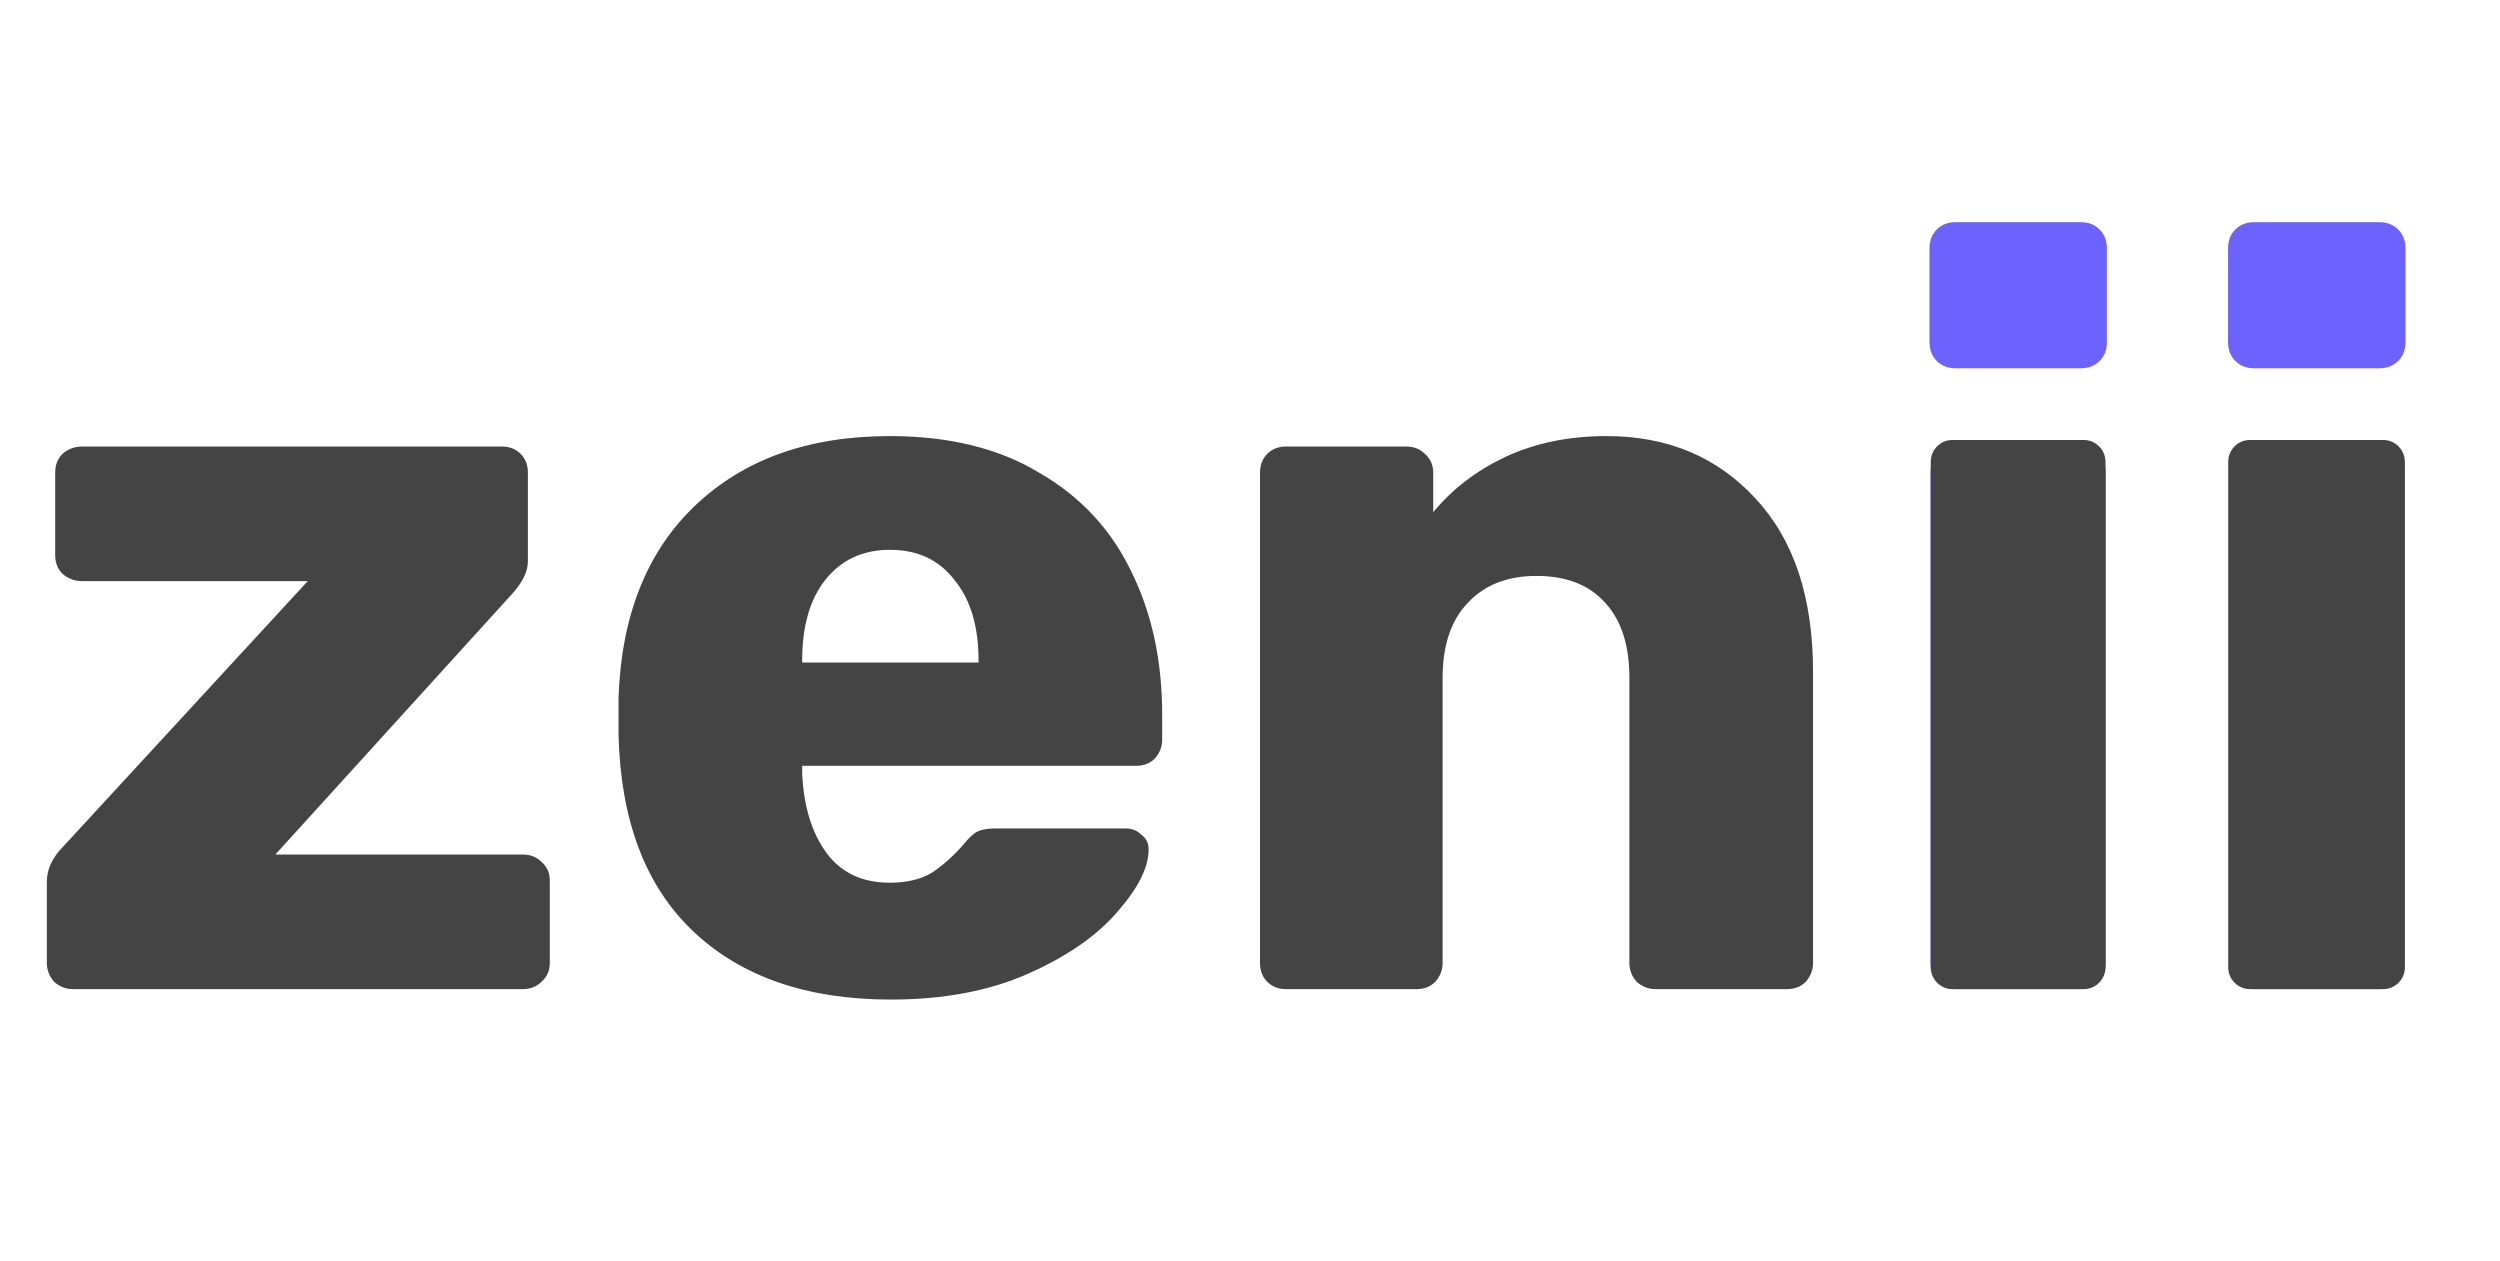
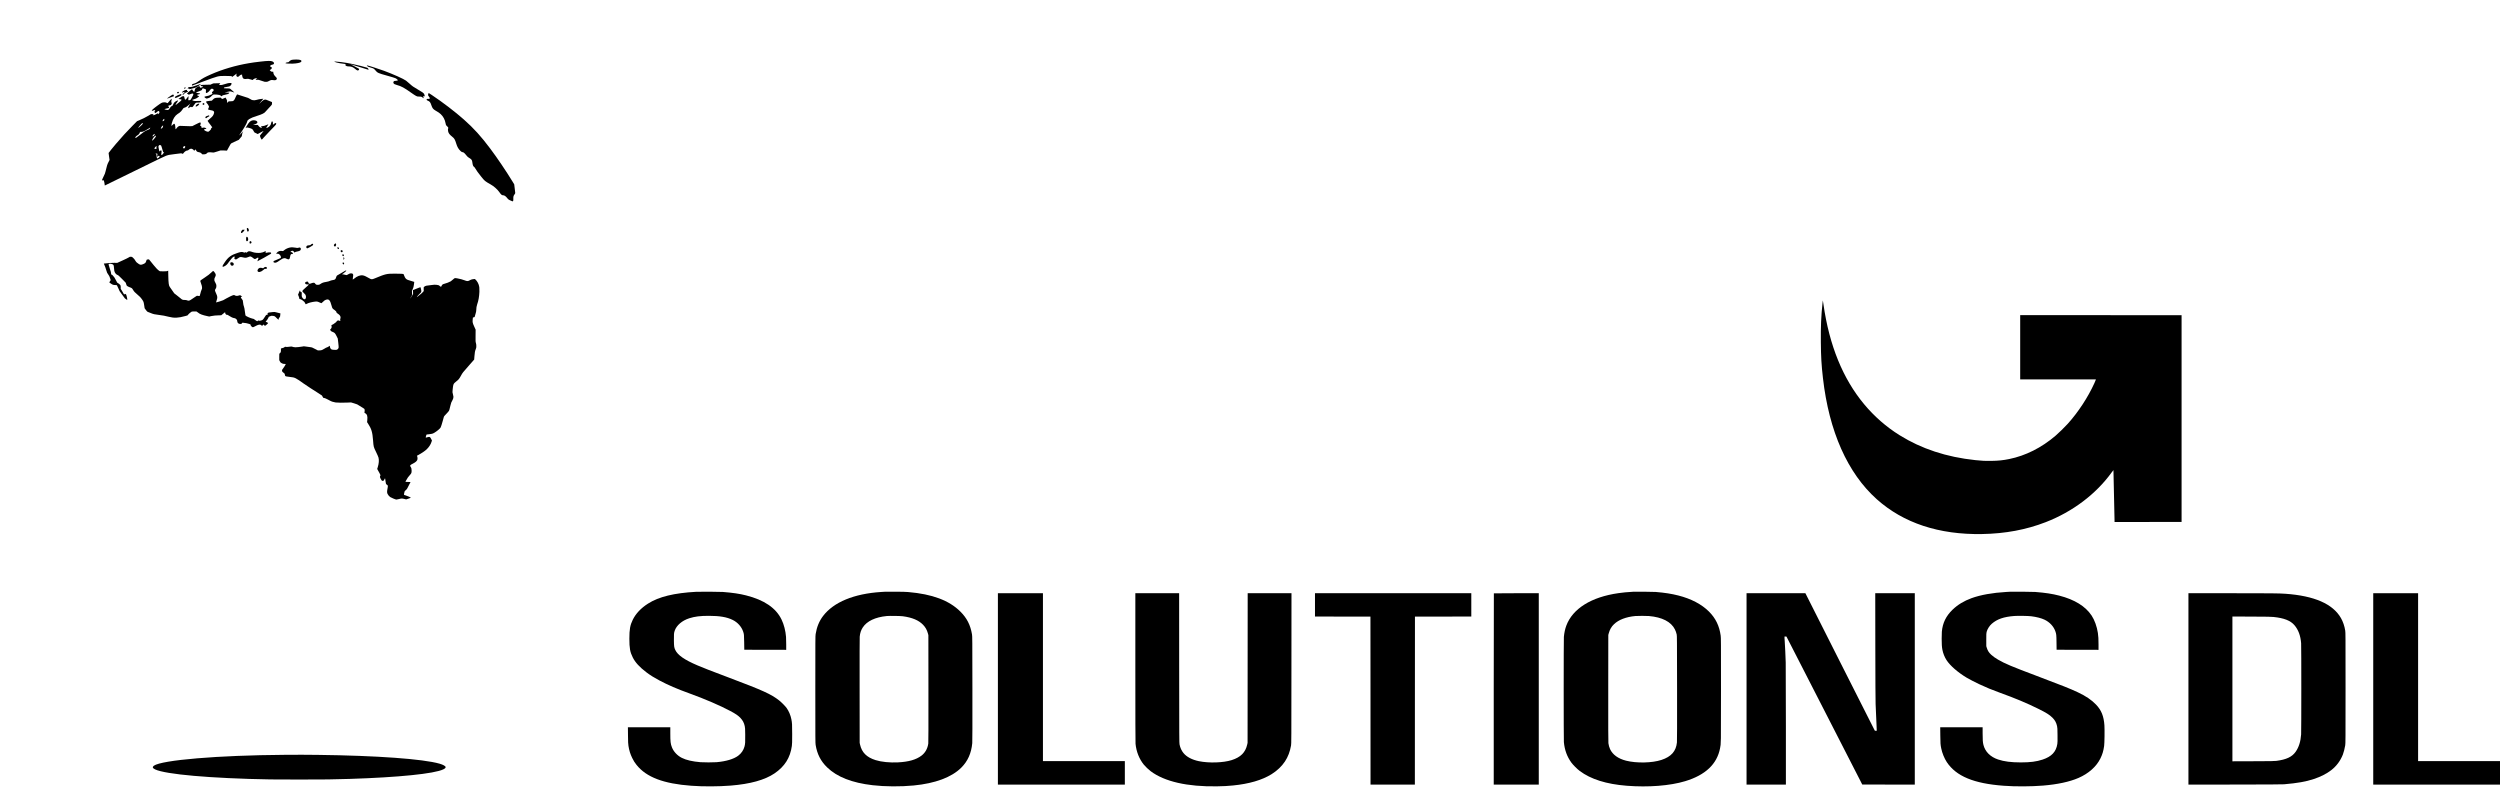
- <svg xmlns="http://www.w3.org/2000/svg" width="115" height="58" viewBox="0 0 115 58" fill="none">
-   <path d="M3.355 45.5C3.035 45.5 2.747 45.388 2.491 45.164C2.267 44.908 2.155 44.62 2.155 44.3V40.556C2.155 39.98 2.411 39.436 2.923 38.924L14.155 26.732H3.787C3.435 26.732 3.131 26.62 2.875 26.396C2.651 26.172 2.539 25.884 2.539 25.532V21.74C2.539 21.388 2.651 21.1 2.875 20.876C3.131 20.652 3.435 20.54 3.787 20.54H23.083C23.435 20.54 23.723 20.652 23.947 20.876C24.171 21.1 24.283 21.388 24.283 21.74V25.82C24.283 26.268 24.059 26.748 23.611 27.26L12.667 39.308H24.043C24.395 39.308 24.683 39.42 24.907 39.644C25.163 39.868 25.291 40.156 25.291 40.508V44.3C25.291 44.652 25.163 44.94 24.907 45.164C24.683 45.388 24.395 45.5 24.043 45.5H3.355ZM40.98 45.98C37.14 45.98 34.116 44.94 31.908 42.86C29.7 40.78 28.548 37.756 28.452 33.788V32.108C28.58 28.332 29.748 25.388 31.956 23.276C34.196 21.132 37.188 20.06 40.932 20.06C43.652 20.06 45.94 20.62 47.796 21.74C49.684 22.828 51.092 24.332 52.02 26.252C52.98 28.172 53.46 30.38 53.46 32.876V34.028C53.46 34.348 53.348 34.636 53.124 34.892C52.9 35.116 52.612 35.228 52.26 35.228H36.9V35.564C36.964 37.068 37.332 38.284 38.004 39.212C38.676 40.14 39.652 40.604 40.932 40.604C41.732 40.604 42.388 40.444 42.9 40.124C43.412 39.772 43.876 39.356 44.292 38.876C44.58 38.524 44.804 38.316 44.964 38.252C45.156 38.156 45.444 38.108 45.828 38.108H51.78C52.068 38.108 52.308 38.204 52.5 38.396C52.724 38.556 52.836 38.78 52.836 39.068C52.836 39.9 52.356 40.86 51.396 41.948C50.468 43.036 49.108 43.98 47.316 44.78C45.524 45.58 43.412 45.98 40.98 45.98ZM45.012 30.476V30.38C45.012 28.812 44.644 27.58 43.908 26.684C43.204 25.756 42.212 25.292 40.932 25.292C39.684 25.292 38.692 25.756 37.956 26.684C37.252 27.58 36.9 28.812 36.9 30.38V30.476H45.012ZM59.16 45.5C58.808 45.5 58.52 45.388 58.296 45.164C58.072 44.94 57.96 44.652 57.96 44.3V21.74C57.96 21.388 58.072 21.1 58.296 20.876C58.52 20.652 58.808 20.54 59.16 20.54H64.68C65.032 20.54 65.32 20.652 65.544 20.876C65.8 21.1 65.928 21.388 65.928 21.74V23.564C66.792 22.508 67.896 21.66 69.24 21.02C70.616 20.38 72.168 20.06 73.896 20.06C76.712 20.06 79 21.02 80.76 22.94C82.52 24.828 83.4 27.484 83.4 30.908V44.3C83.4 44.62 83.288 44.908 83.064 45.164C82.84 45.388 82.552 45.5 82.2 45.5H76.152C75.832 45.5 75.544 45.388 75.288 45.164C75.064 44.908 74.952 44.62 74.952 44.3V31.196C74.952 29.692 74.584 28.54 73.848 27.74C73.112 26.908 72.056 26.492 70.68 26.492C69.336 26.492 68.28 26.908 67.512 27.74C66.744 28.54 66.36 29.692 66.36 31.196V44.3C66.36 44.62 66.248 44.908 66.024 45.164C65.8 45.388 65.512 45.5 65.16 45.5H59.16Z" fill="#444444" />
-   <path d="M89.956 16.94C89.604 16.94 89.316 16.828 89.092 16.604C88.868 16.38 88.756 16.092 88.756 15.74V11.42C88.756 11.068 88.868 10.78 89.092 10.556C89.316 10.332 89.604 10.22 89.956 10.22H95.716C96.068 10.22 96.356 10.332 96.58 10.556C96.804 10.78 96.916 11.068 96.916 11.42V15.74C96.916 16.092 96.804 16.38 96.58 16.604C96.356 16.828 96.068 16.94 95.716 16.94H89.956ZM90.004 45.5C89.652 45.5 89.364 45.388 89.14 45.164C88.916 44.94 88.804 44.652 88.804 44.3V21.74C88.804 21.388 88.916 21.1 89.14 20.876C89.364 20.652 89.652 20.54 90.004 20.54H95.668C96.02 20.54 96.308 20.652 96.532 20.876C96.756 21.1 96.868 21.388 96.868 21.74V44.3C96.868 44.62 96.756 44.908 96.532 45.164C96.308 45.388 96.02 45.5 95.668 45.5H90.004ZM103.69 16.94C103.338 16.94 103.05 16.828 102.826 16.604C102.602 16.38 102.49 16.092 102.49 15.74V11.42C102.49 11.068 102.602 10.78 102.826 10.556C103.05 10.332 103.338 10.22 103.69 10.22H109.45C109.802 10.22 110.09 10.332 110.314 10.556C110.538 10.78 110.65 11.068 110.65 11.42V15.74C110.65 16.092 110.538 16.38 110.314 16.604C110.09 16.828 109.802 16.94 109.45 16.94H103.69ZM103.738 45.5C103.386 45.5 103.098 45.388 102.874 45.164C102.65 44.94 102.538 44.652 102.538 44.3V21.74C102.538 21.388 102.65 21.1 102.874 20.876C103.098 20.652 103.386 20.54 103.738 20.54H109.402C109.754 20.54 110.042 20.652 110.266 20.876C110.49 21.1 110.602 21.388 110.602 21.74V44.3C110.602 44.62 110.49 44.908 110.266 45.164C110.042 45.388 109.754 45.5 109.402 45.5H103.738Z" fill="#6C63FF" />
-   <rect x="88.815" y="20.239" width="8.037" height="25.261" rx="1" fill="#444444" />
-   <rect x="102.498" y="20.239" width="8.127" height="25.261" rx="1" fill="#444444" />
+ <svg xmlns="http://www.w3.org/2000/svg" version="1.0" width="14042pt" height="4417pt" viewBox="0 0 14042 4417" preserveAspectRatio="xMidYMid meet">
+   <g transform="translate(0,4417) scale(0.1,-0.1)" fill="#000000" stroke="none">
+     <path d="M16500 40821 c-101 -7 -123 -11 -170 -37 -29 -16 -69 -48 -89 -71 -33 -40 -39 -43 -84 -43 -53 0 -136 -35 -120 -51 18 -18 244 -31 403 -24 234 10 417 47 468 96 30 27 29 72 -2 93 -55 36 -207 50 -406 37z" />
+     <path d="M14640 40711 c-359 -42 -405 -49 -661 -91 -735 -123 -1493 -346 -2133 -629 -359 -160 -467 -219 -681 -375 -119 -87 -188 -122 -282 -146 -43 -11 -84 -28 -90 -37 -12 -16 -18 -73 -8 -73 2 0 276 101 607 224 883 328 855 321 1253 321 149 0 296 -4 328 -8 50 -7 57 -11 52 -27 -14 -44 24 -25 140 69 69 56 126 101 129 101 2 0 -3 -19 -11 -42 -40 -117 62 -192 143 -106 69 73 134 103 172 80 9 -6 10 -16 3 -34 -7 -19 -6 -31 4 -44 8 -11 15 -30 15 -44 0 -38 33 -85 73 -103 40 -19 133 -22 191 -6 34 9 55 6 172 -27 l134 -38 28 26 c46 44 111 70 182 74 64 4 64 4 34 -11 -30 -13 -74 -59 -74 -75 0 -4 33 -5 73 -2 82 5 117 -3 312 -73 120 -43 136 -46 206 -42 66 3 86 9 150 44 116 63 138 68 245 53 72 -10 100 -10 128 0 50 16 76 46 76 88 0 29 -11 44 -69 102 -80 79 -118 145 -127 224 l-7 56 -44 0 c-24 0 -54 5 -66 11 -27 14 -87 70 -87 81 0 4 15 14 33 22 44 18 87 71 87 105 0 24 -7 31 -45 45 -41 16 -45 21 -45 50 0 44 23 62 98 80 88 20 112 38 112 82 0 43 -31 76 -98 107 -80 37 -261 33 -652 -12z" />
+     <path d="M18783 40706 c37 -28 206 -75 322 -91 66 -8 172 -23 235 -32 l115 -16 -40 -17 -40 -17 35 -35 c43 -43 91 -58 185 -58 139 0 240 -41 365 -150 90 -77 133 -93 175 -66 34 22 42 61 19 88 -11 11 -117 69 -236 129 -120 60 -218 112 -218 115 0 3 3 3 8 1 5 -4 864 -270 975 -303 11 -4 17 0 17 12 0 32 -41 83 -83 103 -23 11 -179 54 -347 96 -615 152 -984 216 -1435 249 -60 4 -67 3 -52 -8z" />
+     <path d="M20616 40475 c26 -40 90 -71 203 -100 148 -37 187 -60 264 -154 121 -146 147 -158 664 -302 219 -61 425 -123 458 -139 34 -15 81 -46 105 -69 41 -39 43 -43 27 -58 -11 -12 -43 -18 -108 -23 -84 -6 -94 -9 -116 -34 -27 -32 -29 -56 -8 -100 21 -43 70 -69 189 -101 248 -66 409 -154 816 -444 102 -73 218 -149 259 -169 70 -35 79 -36 180 -37 114 -2 130 -6 199 -62 l42 -34 0 38 c0 21 -7 49 -17 62 l-16 24 39 -7 c21 -4 44 -8 49 -9 19 -3 4 87 -20 130 -38 64 -84 97 -350 253 -272 158 -305 181 -479 338 -65 59 -150 131 -189 161 -135 101 -726 366 -1242 556 -288 106 -911 305 -954 305 -7 0 -5 -10 5 -25z" />
+     <path d="M12635 39448 c-175 -54 -195 -59 -259 -54 -37 3 -71 8 -75 11 -3 4 13 24 36 46 41 38 42 39 18 45 -13 3 -50 3 -82 -1 -32 -4 -110 -6 -175 -5 -115 2 -116 1 -195 -36 l-78 -38 -257 -6 c-254 -5 -257 -5 -282 -29 -14 -14 -26 -28 -26 -32 0 -4 30 -12 68 -19 104 -19 107 -24 30 -59 -37 -17 -76 -31 -87 -31 -21 0 -53 39 -65 78 -10 29 -25 25 -136 -42 -95 -57 -109 -76 -137 -192 -9 -38 -17 -70 -18 -72 -9 -12 -57 29 -83 71 -17 29 -36 58 -41 66 -7 11 -21 3 -67 -37 -33 -28 -95 -79 -138 -114 -44 -35 -81 -68 -83 -75 -3 -7 11 -18 29 -26 18 -8 39 -21 47 -30 18 -22 18 -22 122 19 54 21 104 34 123 32 47 -5 48 -53 1 -138 -19 -36 -53 -99 -75 -141 -43 -84 -65 -99 -143 -99 -38 0 -39 1 -32 28 13 45 18 202 6 202 -5 0 -31 -34 -56 -75 -44 -70 -95 -125 -116 -125 -19 0 -42 53 -52 120 -13 80 -20 85 -93 74 -30 -4 -60 -18 -87 -40 -23 -18 -68 -51 -99 -73 l-58 -39 73 -12 c39 -6 79 -12 87 -13 45 -7 4 -71 -89 -140 -31 -22 -86 -67 -123 -98 -62 -54 -108 -85 -108 -76 0 18 38 89 65 122 41 50 75 106 75 123 0 20 -29 14 -92 -20 -94 -50 -142 -98 -167 -167 -24 -65 -64 -121 -87 -121 -30 0 -65 -34 -110 -106 -58 -93 -84 -114 -139 -114 -39 0 -175 35 -175 45 0 8 156 53 208 60 32 4 56 13 59 21 3 8 -6 32 -21 54 -14 22 -26 44 -26 50 0 14 33 27 102 40 53 10 58 14 77 54 25 50 26 66 6 92 -19 25 -19 88 1 153 8 29 14 55 11 57 -12 12 -92 -65 -146 -140 -34 -47 -70 -90 -79 -95 -11 -7 -31 -2 -67 17 -44 23 -61 26 -135 24 -74 -2 -94 -6 -155 -36 -75 -37 -422 -293 -492 -363 -24 -23 -43 -52 -43 -63 0 -25 -2 -25 82 5 74 27 108 31 108 14 0 -6 -11 -29 -25 -52 l-24 -42 20 -33 c12 -17 27 -32 34 -32 13 0 46 23 114 82 24 21 52 38 62 38 22 0 59 -46 59 -73 0 -25 -33 -75 -66 -100 l-24 -18 0 31 c0 16 -2 30 -3 30 -2 0 -48 -25 -103 -55 -78 -43 -108 -55 -143 -55 l-45 0 29 30 29 30 -77 0 -77 0 -142 -87 c-150 -91 -349 -190 -531 -264 l-108 -44 -257 -260 c-319 -322 -603 -633 -933 -1020 -166 -195 -409 -496 -409 -508 0 -7 12 -98 26 -203 l27 -190 -61 -120 c-64 -122 -85 -190 -162 -514 -27 -115 -42 -156 -104 -275 -67 -131 -105 -229 -94 -241 3 -2 17 0 32 6 42 16 54 12 70 -18 17 -34 46 -179 46 -233 0 -21 4 -39 8 -39 5 0 769 374 1698 831 1244 613 1701 833 1734 837 25 3 57 14 72 25 21 16 95 29 390 68 200 27 375 49 390 49 15 0 44 -8 64 -17 l37 -18 25 35 c73 98 167 160 241 160 14 0 42 16 66 39 48 44 110 66 158 56 46 -10 104 -50 123 -86 l16 -31 42 41 41 41 23 -43 c43 -80 64 -96 147 -112 91 -17 149 -47 176 -92 20 -32 22 -33 93 -33 97 0 166 21 194 60 46 61 105 69 328 45 56 -7 74 -3 251 54 l190 61 156 0 c86 0 167 -4 181 -10 25 -9 27 -6 97 133 39 78 91 172 116 210 50 75 46 72 342 203 l134 59 84 102 85 103 14 92 c11 64 25 110 45 148 l31 55 -48 -55 c-66 -75 -210 -220 -193 -194 8 12 57 87 111 165 192 286 328 529 343 614 11 58 37 88 119 140 95 59 230 114 436 177 278 86 420 157 473 237 14 21 97 112 186 203 88 91 165 177 171 192 13 34 13 146 0 146 -5 0 -84 32 -176 71 -138 59 -174 70 -205 66 -73 -10 -131 -47 -239 -156 -114 -114 -110 -97 9 43 42 49 89 105 105 124 l30 35 -85 -7 c-106 -9 -221 -31 -307 -58 -130 -40 -256 -22 -350 50 -26 20 -78 48 -117 63 -67 25 -606 199 -619 199 -7 0 -97 -179 -121 -242 -24 -65 -78 -125 -123 -138 -20 -5 -79 -10 -130 -10 l-93 0 -48 -45 c-26 -25 -50 -45 -53 -45 -2 0 0 27 5 60 9 58 9 61 -33 150 -24 49 -47 90 -52 90 -5 0 -44 -18 -88 -40 -44 -22 -88 -40 -97 -40 -10 0 -32 17 -50 37 l-31 38 -143 -3 c-173 -3 -219 -19 -304 -108 l-54 -57 -141 -13 c-77 -8 -149 -18 -160 -24 -40 -21 -24 -61 60 -155 20 -22 46 -66 59 -99 l24 -58 -26 -54 c-30 -60 -33 -86 -14 -102 7 -6 66 -20 132 -31 127 -22 160 -37 184 -87 13 -25 12 -37 -3 -94 -28 -110 -75 -172 -225 -296 -73 -62 -133 -116 -132 -120 1 -15 119 -178 192 -266 38 -46 69 -90 69 -98 0 -9 -13 -21 -30 -27 -26 -10 -30 -16 -30 -47 0 -31 -9 -45 -71 -106 -53 -52 -79 -70 -99 -70 -72 0 -205 64 -230 110 -9 17 -5 20 32 30 116 30 123 37 68 65 -58 30 -119 37 -171 20 -55 -19 -69 -14 -69 20 0 45 -17 73 -49 80 -35 8 -38 18 -14 66 9 19 17 54 18 79 0 44 -1 45 -34 48 -28 3 -76 -17 -238 -100 l-204 -103 -152 -3 c-84 -2 -231 3 -328 11 -97 8 -193 12 -215 8 -76 -14 -133 -58 -195 -147 -16 -24 -34 -44 -38 -44 -13 0 -21 39 -21 105 0 73 -22 172 -43 192 -25 25 -60 8 -111 -52 -26 -30 -52 -55 -57 -55 -15 0 -10 62 11 146 62 241 175 423 322 519 40 26 89 58 108 71 57 38 131 119 175 191 41 69 60 84 131 102 54 14 140 73 239 163 l79 73 -43 -63 c-51 -75 -91 -158 -91 -189 0 -13 3 -23 6 -23 3 0 31 18 61 40 55 39 95 50 108 30 3 -5 19 -10 34 -10 34 0 60 27 140 147 70 106 81 111 216 111 128 1 204 38 162 79 -15 15 -31 17 -105 14 -215 -11 -284 -7 -347 19 -33 14 -60 29 -60 35 0 5 39 19 87 32 47 12 109 33 138 48 52 26 173 111 178 124 1 4 -16 13 -38 20 -22 6 -52 22 -67 35 -26 22 -26 24 -7 33 10 6 35 14 54 18 75 15 110 26 110 36 0 18 -68 39 -145 46 -42 3 -78 10 -81 14 -9 16 59 49 176 86 115 37 160 65 160 100 0 29 29 63 53 63 13 0 55 -16 96 -35 l73 -35 -7 -88 c-6 -72 -5 -90 8 -100 34 -28 156 56 222 154 48 69 79 88 131 78 49 -9 74 -36 74 -78 0 -37 -13 -55 -60 -83 -40 -23 -43 -37 -21 -82 11 -20 16 -43 12 -49 -4 -6 -32 -20 -64 -31 -31 -11 -75 -31 -99 -45 -28 -16 -77 -30 -143 -41 -94 -15 -145 -34 -145 -54 0 -13 58 -61 95 -78 29 -14 38 -13 121 13 82 25 95 33 164 99 41 39 83 77 92 84 34 26 91 31 223 19 135 -11 174 -24 243 -75 l34 -25 26 31 c24 27 39 33 155 56 141 28 190 45 224 77 46 43 33 48 -114 49 -114 1 -130 3 -93 11 25 5 91 20 147 34 56 13 116 24 133 24 24 0 170 -43 227 -66 31 -13 -200 198 -234 214 -31 14 -67 17 -192 17 -163 0 -176 4 -144 44 15 17 35 23 108 31 50 6 122 20 161 31 67 20 75 25 113 77 43 60 47 72 31 103 -9 17 -21 19 -93 18 -71 -1 -108 -9 -272 -61z m-3421 -1963 c-19 -14 -18 -14 4 -15 28 0 29 -28 2 -62 -20 -26 -76 -55 -86 -45 -20 19 57 137 89 137 6 0 2 -7 -9 -15z m-1194 -253 c0 -21 -19 -45 -84 -107 -83 -80 -176 -153 -176 -139 0 15 117 162 177 222 64 65 83 71 83 24z m1140 -117 c-13 -14 -18 -25 -12 -25 19 0 14 -39 -8 -75 -22 -35 -50 -57 -88 -69 -21 -7 -22 -5 -16 21 11 49 54 113 96 143 50 37 59 38 28 5z m-720 -120 c0 -18 -34 -66 -58 -84 -16 -11 -68 -34 -115 -51 -105 -38 -217 -112 -402 -264 -77 -63 -167 -131 -200 -151 -57 -33 -60 -34 -63 -15 -6 37 37 88 114 136 86 54 107 77 129 145 9 27 22 50 28 51 7 0 42 2 79 2 60 1 77 6 180 58 62 32 154 84 203 117 87 58 105 67 105 56z m245 -383 c-8 -37 -57 -88 -92 -97 -14 -3 -27 -4 -30 -1 -9 9 26 62 68 104 47 46 65 43 54 -6z m75 -80 c0 -34 -75 -145 -138 -203 -94 -88 -105 -78 -45 42 58 116 183 226 183 161z m255 -516 c40 -17 46 -28 74 -131 12 -44 35 -124 52 -178 29 -95 30 -97 56 -91 l26 7 -34 -48 c-19 -26 -48 -64 -66 -84 -26 -30 -34 -34 -50 -25 -21 13 -22 50 -3 129 10 38 10 60 1 93 -15 52 -31 54 -78 7 -40 -40 -43 -41 -43 -17 0 9 -12 55 -25 101 -14 47 -25 109 -25 139 0 46 4 58 29 83 34 33 39 34 86 15z m-222 -78 c-4 -18 -8 -57 -8 -86 l0 -53 -50 7 c-77 10 -80 14 -44 65 31 44 87 98 102 99 5 0 5 -15 0 -32z m1609 10 c17 -27 -27 -111 -61 -116 -28 -4 -61 24 -61 52 1 57 95 106 122 64z m-1595 -408 c18 0 36 -6 39 -13 2 -7 -2 -42 -11 -78 -23 -101 -21 -109 19 -66 42 46 90 52 108 12 11 -24 8 -29 -43 -75 -30 -27 -62 -49 -71 -50 -26 0 -48 40 -48 89 0 79 -20 171 -41 181 -12 7 -16 16 -12 27 6 14 8 14 16 -5 8 -16 19 -22 44 -22z" />
+     <path d="M11080 39388 c-239 -85 -324 -108 -407 -108 -77 0 -100 -11 -119 -55 -18 -45 -18 -48 6 -35 34 18 74 9 78 -17 3 -22 5 -22 31 -8 16 8 77 24 137 36 143 28 218 57 317 123 83 55 180 136 162 135 -5 -1 -98 -32 -205 -71z" />
+     <path d="M10357 39242 c-22 -24 -21 -39 3 -52 17 -9 25 -6 45 14 14 14 25 32 25 41 0 22 -53 20 -73 -3z" />
+     <path d="M10386 39104 c-22 -8 -47 -20 -55 -28 -9 -7 -26 -17 -37 -20 -27 -8 -74 -54 -74 -72 0 -20 23 -17 70 7 47 25 70 20 70 -16 0 -20 -10 -30 -50 -50 -43 -22 -50 -29 -50 -55 0 -48 26 -40 72 22 33 44 80 74 147 94 56 16 81 36 81 64 0 17 -4 18 -26 10 -36 -14 -37 -14 -30 25 l7 35 -43 -1 c-24 0 -61 -7 -82 -15z" />
+     <path d="M9956 38988 c-21 -30 -20 -35 8 -53 19 -13 28 -13 50 -4 26 12 42 41 32 58 -4 5 0 12 6 14 7 3 -8 6 -34 6 -38 1 -50 -3 -62 -21z" />
+     <path d="M24066 38927 c-21 -33 -29 -88 -16 -121 6 -17 29 -49 50 -73 72 -78 48 -130 -53 -118 -68 8 -96 -9 -82 -51 8 -22 24 -33 69 -51 100 -38 143 -93 191 -243 56 -173 101 -232 236 -310 171 -99 226 -137 292 -199 145 -137 234 -304 273 -510 20 -107 23 -113 95 -181 48 -45 59 -61 59 -87 0 -18 -4 -35 -10 -38 -13 -8 -12 -97 1 -155 25 -108 79 -180 226 -297 125 -99 157 -154 230 -392 56 -184 125 -303 239 -412 47 -44 68 -57 103 -63 24 -3 55 -13 70 -20 31 -17 107 -97 174 -184 31 -41 69 -76 108 -100 181 -112 191 -126 214 -300 17 -131 44 -196 91 -224 21 -12 48 -47 78 -101 61 -107 144 -222 317 -440 200 -251 216 -265 529 -441 195 -111 377 -270 495 -436 111 -155 142 -180 230 -180 49 0 129 -54 185 -122 90 -112 102 -122 219 -172 l113 -49 21 22 c20 19 22 31 19 113 -4 130 10 185 64 254 27 35 44 68 44 83 -1 14 -13 130 -29 256 l-28 230 -94 155 c-360 590 -863 1334 -1257 1859 -512 683 -924 1137 -1477 1627 -486 432 -1187 968 -1807 1382 -167 112 -168 112 -182 89z" />
+     <path d="M9995 38823 c-112 -51 -153 -75 -164 -95 -13 -22 -13 -29 -2 -42 7 -9 25 -16 39 -16 39 0 291 119 309 146 20 31 13 68 -12 72 -11 1 -87 -28 -170 -65z" />
+     <path d="M9574 38781 c-66 -44 -135 -93 -154 -111 l-35 -31 43 4 c23 3 81 24 127 47 47 22 112 46 145 52 69 12 79 27 56 82 -11 27 -21 36 -39 36 -14 0 -77 -35 -143 -79z" />
+     <path d="M11398 38369 c-21 -12 -24 -59 -6 -77 7 -7 24 -12 38 -12 34 0 50 17 50 52 0 40 -43 60 -82 37z" />
+     <path d="M11095 38331 c-74 -33 -134 -128 -92 -144 21 -8 98 30 135 66 37 35 65 81 55 91 -12 11 -58 6 -98 -13z" />
+     <path d="M11680 37676 c-7 -9 -21 -16 -32 -16 -33 0 -86 -27 -102 -53 -13 -19 -14 -30 -7 -51 15 -39 49 -34 96 14 22 23 49 40 61 40 12 0 32 9 45 19 20 16 22 23 13 38 -14 23 -57 28 -74 9z" />
+     <path d="M14189 37410 c-125 -21 -204 -100 -346 -341 l-51 -86 44 16 c40 15 49 14 111 -2 222 -58 234 -66 301 -194 39 -75 43 -79 94 -96 29 -10 70 -30 90 -43 21 -13 40 -24 42 -24 2 0 39 20 81 45 110 66 258 138 249 123 -11 -19 -79 -103 -146 -179 -43 -48 -58 -74 -58 -95 0 -30 70 -186 88 -198 20 -12 44 8 129 113 48 58 217 238 376 400 332 338 348 358 311 395 -26 27 -55 18 -116 -35 l-58 -50 0 74 c0 60 -4 79 -21 101 -11 14 -24 26 -29 26 -14 0 -60 -102 -60 -134 0 -48 -54 -131 -117 -180 -50 -40 -136 -76 -149 -64 -3 3 22 48 56 99 55 85 67 109 56 109 -2 0 -37 -16 -77 -35 -88 -42 -214 -75 -281 -75 l-50 0 31 -42 c18 -24 27 -44 21 -46 -6 -2 -33 2 -60 8 -43 10 -59 22 -110 78 -33 37 -60 70 -60 74 0 4 -38 4 -83 1 -46 -3 -106 -2 -133 2 l-49 7 74 19 c158 40 211 113 134 185 -41 38 -150 58 -234 44z" />
+     <path d="M13876 31355 c-18 -14 -19 -19 -8 -80 7 -36 17 -76 22 -90 18 -46 70 -23 85 38 9 35 -19 111 -48 132 -26 18 -27 18 -51 0z" />
+     <path d="M13633 31270 c-65 -39 -120 -143 -93 -175 20 -24 45 -17 95 27 44 39 105 120 105 140 0 11 -48 10 -71 -2 -21 -12 -26 -1 -7 18 17 17 8 15 -29 -8z" />
+     <path d="M13841 30861 c-19 -12 -26 -177 -9 -211 34 -65 108 -17 108 69 0 106 -48 174 -99 142z" />
+     <path d="M14021 30586 c-16 -55 -8 -84 25 -92 79 -20 116 84 44 121 -44 23 -55 19 -69 -29z" />
+     <path d="M18795 30467 c-45 -45 -53 -81 -28 -115 30 -41 73 -37 95 8 30 59 19 140 -18 140 -9 0 -31 -15 -49 -33z" />
+     <path d="M17475 30440 c-25 -22 -49 -40 -53 -40 -131 -6 -176 -19 -206 -62 -33 -47 -4 -118 48 -118 25 0 267 135 303 170 39 37 26 90 -23 90 -13 0 -44 -18 -69 -40z" />
+     <path d="M18950 30254 c0 -35 28 -74 53 -74 34 0 50 57 23 79 -8 7 -28 16 -45 21 -30 8 -31 8 -31 -26z" />
+     <path d="M16275 30265 c-125 -27 -235 -82 -333 -164 -44 -37 -52 -41 -76 -31 -40 15 -137 12 -185 -5 -56 -19 -111 -60 -144 -106 -15 -20 -27 -39 -27 -42 0 -2 22 -2 49 1 64 6 92 -2 132 -35 76 -65 113 -169 72 -206 -10 -8 -99 -48 -198 -87 -99 -40 -186 -76 -192 -82 -7 -6 -13 -24 -13 -40 0 -24 6 -32 37 -44 72 -31 149 -2 306 114 121 89 187 121 262 129 49 5 63 2 129 -31 82 -40 110 -44 144 -20 32 22 42 47 58 143 8 49 22 97 32 111 24 32 77 48 103 32 17 -11 19 -9 19 19 0 47 -47 89 -100 89 -42 0 -42 0 -28 23 8 12 30 30 49 40 59 31 117 7 146 -62 13 -31 15 -32 32 -17 23 21 82 41 166 55 128 22 185 65 185 141 0 33 -38 80 -65 80 -8 0 -42 -7 -75 -16 -56 -16 -63 -16 -164 5 -119 24 -231 26 -321 6z" />
+     <path d="M19146 30108 c-9 -12 -16 -31 -16 -41 0 -24 44 -67 68 -67 41 0 69 69 40 98 -7 7 -25 12 -41 12 -16 0 -26 4 -22 10 13 20 -14 9 -29 -12z" />
+     <path d="M14875 30046 c-58 -35 -154 -65 -246 -77 -120 -16 -324 1 -420 36 -193 71 -255 71 -322 4 l-39 -39 -20 25 c-19 24 -19 24 -38 5 -25 -25 -66 -25 -125 0 -71 30 -127 25 -292 -26 -379 -117 -552 -241 -749 -534 -50 -74 -99 -149 -108 -167 -19 -38 -21 -80 -3 -86 24 -8 98 22 159 66 72 51 113 98 218 247 80 114 179 224 222 246 57 30 95 7 64 -38 -41 -58 6 -116 90 -110 12 1 60 31 107 66 107 79 129 84 266 51 139 -34 184 -32 284 9 45 18 94 36 109 40 41 10 100 -16 165 -71 101 -88 121 -91 207 -33 60 41 72 45 100 34 23 -9 20 -22 -19 -115 -20 -45 -34 -84 -31 -86 7 -7 750 406 764 425 22 29 11 65 -23 74 -38 11 -160 2 -222 -17 -64 -20 -63 -20 -50 20 6 22 7 42 1 55 -9 19 -10 19 -49 -4z" />
+     <path d="M19236 29874 c-14 -37 -6 -74 19 -86 21 -9 28 -8 45 7 25 23 25 50 0 75 -24 24 -56 26 -64 4z" />
+     <path d="M7240 29715 c-25 -19 -182 -96 -350 -172 l-305 -138 -165 3 c-91 1 -194 -2 -230 -8 -36 -5 -130 -14 -209 -20 -79 -5 -146 -11 -148 -14 -2 -2 6 -24 18 -47 34 -68 94 -233 129 -359 29 -104 39 -124 97 -203 55 -74 71 -105 103 -204 l39 -118 -25 -32 c-14 -18 -31 -48 -39 -66 l-14 -34 81 -57 c96 -69 146 -86 249 -86 59 0 81 -4 97 -17 10 -10 48 -89 83 -175 58 -146 70 -166 152 -270 49 -62 116 -153 149 -203 50 -75 70 -97 126 -132 l67 -42 3 29 c5 42 -45 251 -66 280 -11 13 -33 28 -51 31 -30 6 -34 4 -43 -23 -11 -30 -11 -29 -62 69 -29 54 -73 129 -99 168 l-47 70 0 91 c0 84 -2 94 -29 131 -26 36 -114 103 -156 119 -9 4 -40 57 -69 119 -29 61 -73 141 -96 175 -60 88 -141 170 -168 170 -20 0 -22 5 -22 59 0 47 -15 103 -70 267 -38 114 -70 217 -70 229 0 58 88 72 195 31 90 -34 95 -46 110 -236 12 -147 16 -168 44 -225 37 -75 100 -135 163 -155 35 -12 79 -52 248 -223 l204 -209 21 -73 c12 -41 28 -81 35 -90 20 -24 89 -62 151 -84 131 -46 145 -56 195 -141 63 -105 117 -166 232 -257 132 -105 212 -190 293 -310 77 -115 78 -120 110 -328 l23 -150 69 -93 c75 -100 78 -103 176 -137 36 -13 102 -38 146 -57 92 -40 182 -59 420 -88 214 -27 339 -50 535 -101 315 -81 536 -72 932 38 l127 35 55 63 c30 34 85 83 123 109 l69 46 115 7 c64 3 127 3 141 0 13 -4 50 -29 82 -57 105 -92 251 -148 549 -210 l88 -19 107 24 c113 26 312 45 472 45 l95 1 110 89 110 88 3 -41 c2 -28 13 -52 34 -76 26 -30 37 -35 68 -32 30 2 47 -6 96 -43 71 -53 237 -136 272 -136 14 0 48 -7 76 -16 61 -20 126 -88 126 -133 0 -35 28 -131 38 -129 4 2 19 -10 34 -25 19 -18 38 -27 60 -27 18 0 49 -3 69 -6 33 -6 38 -3 58 30 26 41 58 53 92 35 13 -6 48 -11 79 -10 37 1 99 -11 190 -37 126 -35 135 -39 132 -61 -4 -27 36 -88 78 -119 40 -30 72 -28 138 11 102 59 215 106 275 112 55 6 59 5 108 -31 l50 -37 40 39 39 38 39 -38 39 -38 54 30 c43 25 128 114 128 134 0 3 -31 20 -70 37 l-70 33 56 66 c31 36 71 98 89 137 l32 71 74 31 c71 29 78 30 157 22 80 -8 86 -11 142 -56 32 -27 64 -58 71 -71 11 -20 98 -92 111 -92 2 0 2 15 0 33 -3 26 5 44 42 92 45 59 45 62 46 135 0 42 5 81 11 87 8 8 -12 15 -68 27 -43 10 -118 29 -167 43 -87 25 -92 25 -215 13 -180 -17 -232 -27 -257 -51 -19 -17 -21 -26 -13 -52 13 -46 13 -47 -33 -47 -49 -1 -56 -8 -162 -177 -67 -106 -92 -125 -193 -149 -66 -16 -73 -16 -96 -1 -23 15 -26 14 -61 -11 l-38 -26 -56 29 c-31 17 -73 46 -92 66 -31 32 -46 39 -120 53 -110 21 -386 146 -393 179 -3 12 -13 78 -22 147 -28 215 -44 310 -60 340 -23 44 -45 151 -55 262 -8 98 -9 100 -55 159 -84 106 -89 139 -21 139 l31 1 -43 39 c-56 51 -85 56 -153 30 -73 -29 -170 -25 -217 9 -26 18 -42 22 -70 18 -53 -7 -257 -102 -408 -189 -71 -42 -152 -87 -181 -102 -51 -25 -391 -131 -398 -124 -3 2 12 53 32 113 56 168 53 213 -25 386 -77 172 -81 193 -48 239 45 62 59 101 60 175 1 80 -16 132 -75 233 -35 60 -39 74 -39 134 0 59 5 77 40 144 47 91 50 128 16 201 -28 60 -101 143 -125 143 -9 0 -50 -34 -91 -76 -89 -89 -205 -179 -390 -300 -205 -133 -240 -161 -240 -189 0 -13 21 -79 46 -147 35 -93 47 -142 52 -201 5 -74 3 -82 -31 -155 -22 -46 -46 -124 -61 -195 -14 -66 -31 -126 -38 -134 -12 -15 -15 -15 -128 3 -30 5 -43 -1 -90 -36 -30 -23 -68 -49 -85 -57 -16 -9 -70 -45 -120 -81 -148 -107 -199 -121 -289 -81 -33 14 -68 20 -114 20 -130 0 -163 12 -253 95 -45 41 -138 116 -208 166 -69 50 -134 100 -144 112 -10 11 -64 89 -119 171 -56 83 -114 166 -129 185 -58 72 -78 217 -86 616 l-6 302 -41 -19 c-35 -16 -67 -19 -232 -19 -189 0 -192 0 -229 26 -84 57 -192 167 -312 319 -69 88 -157 197 -196 243 l-69 82 -52 0 c-29 0 -59 -6 -68 -12 -9 -7 -26 -45 -37 -85 -27 -92 -56 -120 -167 -167 -116 -49 -160 -48 -242 2 -91 54 -159 117 -186 170 -37 72 -101 152 -159 199 -48 39 -56 42 -112 42 -53 0 -65 -3 -105 -34z" />
+     <path d="M19283 29703 c-7 -2 -13 -9 -13 -15 0 -7 4 -7 13 0 10 9 12 4 9 -23 -2 -19 -1 -47 3 -62 l7 -28 19 25 c41 54 15 125 -38 103z" />
+     <path d="M12946 29421 c-25 -28 -12 -104 24 -145 23 -25 36 -31 70 -31 102 0 124 131 30 180 -41 21 -103 19 -124 -4z" />
+     <path d="M19245 29408 c-14 -21 -14 -24 0 -34 8 -6 15 -18 15 -26 0 -9 6 -21 14 -27 12 -10 19 -8 35 8 26 26 27 63 3 84 -25 23 -48 21 -67 -5z" />
+     <path d="M14865 29168 c-11 -6 -35 -24 -53 -41 -31 -30 -34 -31 -65 -18 -41 17 -108 25 -151 17 -81 -15 -153 -120 -127 -185 37 -88 192 -55 326 69 66 61 68 62 115 58 26 -3 55 -1 64 4 22 12 21 71 -2 91 -21 19 -77 22 -107 5z" />
+     <path d="M19394 28966 c-17 -8 -108 -61 -202 -119 -94 -58 -190 -114 -214 -125 -58 -26 -71 -43 -102 -139 -38 -114 -54 -125 -218 -151 -37 -5 -97 -24 -133 -41 -47 -23 -107 -38 -213 -57 -159 -27 -214 -47 -314 -115 -57 -40 -70 -44 -134 -47 -83 -5 -120 10 -155 60 -32 47 -48 58 -88 58 -43 0 -123 -21 -172 -45 -54 -26 -103 -15 -119 28 -6 17 -16 42 -20 53 -13 34 -55 38 -116 13 -54 -21 -54 -21 -54 -66 0 -42 2 -45 43 -63 32 -15 55 -18 100 -13 93 10 80 -14 -86 -155 -149 -127 -217 -199 -217 -229 0 -9 40 -56 89 -103 81 -76 92 -91 106 -143 20 -68 14 -126 -15 -175 -16 -26 -26 -32 -55 -32 -45 0 -109 56 -140 123 -20 43 -22 58 -17 164 4 103 3 116 -11 110 -8 -3 -27 0 -42 6 -19 9 -24 17 -20 33 4 19 -29 65 -39 53 -1 -2 -24 -56 -50 -120 l-46 -116 31 -67 c17 -37 34 -90 38 -119 l6 -52 42 -6 c28 -3 67 -22 113 -53 99 -68 143 -114 169 -179 14 -34 29 -57 38 -57 9 0 41 15 72 34 70 43 290 100 444 115 120 12 135 9 274 -55 42 -19 81 -34 87 -34 6 0 47 36 91 80 62 63 92 85 142 105 180 72 251 3 337 -325 40 -152 50 -166 166 -242 69 -46 110 -96 110 -135 0 -18 16 -33 68 -67 112 -72 162 -140 162 -219 0 -26 -7 -61 -15 -77 -11 -22 -12 -35 -4 -59 6 -17 8 -38 5 -46 -8 -21 -40 -19 -60 4 -14 16 -23 18 -43 10 -13 -5 -37 -9 -54 -9 -23 0 -31 -6 -43 -33 -13 -32 -68 -87 -87 -87 -5 0 -28 -17 -52 -39 -23 -21 -70 -51 -105 -66 -54 -24 -63 -31 -57 -49 25 -90 17 -133 -37 -192 l-40 -43 21 -34 c29 -48 47 -61 128 -92 111 -43 134 -67 215 -228 l70 -141 28 -238 c17 -146 25 -250 20 -271 -17 -76 -81 -130 -153 -129 -194 2 -247 13 -289 59 -27 29 -48 88 -48 133 0 22 -2 40 -4 40 -2 0 -33 -20 -68 -44 -36 -24 -83 -47 -104 -51 -22 -4 -68 -28 -103 -53 -36 -25 -99 -61 -140 -79 -68 -29 -86 -33 -168 -33 l-93 0 -107 56 c-224 118 -210 112 -343 129 -69 9 -168 22 -220 30 -117 19 -130 19 -189 1 -25 -8 -129 -22 -231 -31 -166 -14 -193 -14 -261 -1 -42 8 -88 20 -102 27 -19 9 -49 8 -135 -5 -128 -18 -190 -20 -227 -6 -23 9 -30 7 -46 -14 -18 -23 -99 -56 -176 -71 l-33 -7 0 -97 c0 -104 -10 -131 -71 -179 -24 -20 -24 -21 -24 -200 l0 -179 35 -69 c33 -65 39 -71 108 -106 65 -34 81 -38 148 -38 41 0 74 -2 74 -5 0 -27 -124 -229 -176 -288 -25 -27 -34 -46 -34 -71 0 -57 16 -82 84 -131 62 -44 65 -48 76 -103 6 -31 13 -64 16 -74 7 -23 111 -46 289 -63 256 -23 306 -48 776 -386 80 -58 246 -169 370 -247 124 -78 317 -202 430 -275 l204 -134 37 -69 c25 -47 42 -68 53 -66 44 8 170 -45 340 -142 96 -56 206 -92 335 -112 107 -16 432 -18 700 -5 l165 8 175 -52 c175 -52 176 -53 325 -151 83 -55 172 -110 197 -124 26 -13 53 -35 60 -48 14 -28 16 -85 5 -157 l-8 -51 38 -21 c115 -65 147 -167 123 -391 l-12 -113 60 -92 c189 -292 241 -470 277 -939 27 -359 26 -354 165 -640 75 -155 129 -278 141 -325 35 -140 20 -331 -42 -530 l-32 -102 33 -63 c19 -35 60 -108 92 -163 60 -103 68 -136 43 -169 -30 -40 -17 -87 62 -219 29 -47 39 -57 62 -57 56 0 87 18 100 60 6 21 20 48 30 61 l18 23 12 -54 c6 -29 16 -96 21 -147 12 -111 18 -125 71 -159 63 -39 65 -57 34 -220 -32 -160 -31 -225 4 -297 33 -68 95 -141 149 -176 70 -45 306 -141 346 -141 18 0 86 14 149 30 141 36 164 37 296 5 l104 -26 126 42 c69 23 130 45 135 49 14 13 -192 108 -284 132 -47 12 -89 25 -94 30 -11 9 9 146 29 194 7 16 40 52 73 80 52 42 66 62 102 139 23 50 68 138 101 197 32 58 59 109 59 112 0 3 -63 6 -139 6 -89 0 -142 4 -146 11 -4 6 14 42 39 80 25 38 46 73 46 77 0 21 83 134 157 214 91 98 103 128 103 250 -1 102 -13 153 -47 201 -65 90 -52 111 120 197 130 67 203 126 239 194 24 47 26 141 3 205 -8 24 -14 45 -13 46 2 1 45 24 97 50 137 71 345 212 434 295 134 125 234 275 282 424 l27 84 -41 79 c-62 119 -71 127 -146 121 -34 -3 -83 -15 -109 -26 -39 -18 -48 -19 -52 -7 -8 19 36 166 50 170 6 1 65 8 131 14 147 13 209 30 300 83 146 86 322 233 354 297 25 50 73 197 121 376 22 83 48 174 56 204 14 49 30 69 144 186 70 72 137 149 148 171 19 39 26 62 81 294 35 148 58 211 105 282 36 54 66 147 66 204 0 17 -9 66 -21 110 -42 158 -41 152 -24 304 29 266 36 293 100 368 19 22 75 70 124 106 106 79 146 129 241 301 99 180 79 154 495 626 l249 283 13 175 c16 217 32 306 74 407 30 71 33 89 33 174 0 69 -6 117 -23 175 -22 77 -23 91 -19 415 l3 335 -78 171 c-91 200 -101 247 -87 390 5 54 10 104 10 111 0 6 22 16 48 23 l49 11 46 157 c37 122 47 173 47 227 0 116 20 244 52 330 72 195 116 447 125 710 6 201 -2 282 -44 407 -46 138 -175 308 -234 308 -71 0 -196 -33 -250 -66 -106 -66 -163 -67 -306 -8 -94 39 -264 84 -402 108 -152 26 -150 26 -239 -56 -42 -39 -103 -88 -134 -109 -63 -40 -261 -116 -376 -144 -80 -19 -109 -44 -144 -122 -10 -24 -25 -43 -32 -43 -7 0 -33 17 -57 38 -63 56 -77 61 -193 74 -95 11 -121 9 -312 -16 -115 -15 -226 -29 -247 -32 -42 -5 -98 -32 -137 -65 -24 -21 -25 -25 -22 -129 l3 -107 -40 -49 c-21 -27 -67 -71 -101 -99 -34 -27 -102 -83 -151 -122 -49 -40 -91 -73 -94 -73 -18 0 85 126 152 187 109 98 113 109 84 247 -12 60 -25 115 -29 121 -5 9 -70 -14 -217 -75 l-210 -87 4 -110 3 -109 -67 -110 c-36 -60 -73 -116 -82 -124 -20 -19 -17 -14 45 90 l50 85 -5 120 -5 120 45 100 c39 88 47 118 66 249 12 82 20 150 19 152 -4 3 -238 75 -333 103 -116 33 -179 100 -230 242 -14 41 -30 81 -35 89 -13 20 -136 28 -478 29 -475 2 -530 -11 -1142 -265 -158 -66 -188 -65 -306 4 -158 94 -284 152 -357 164 -151 25 -325 -40 -499 -185 -38 -32 -72 -56 -76 -53 -3 4 2 55 11 114 21 130 21 155 2 191 -36 71 -171 64 -280 -14 -53 -37 -98 -45 -138 -24 -11 7 -61 17 -110 23 l-88 11 77 50 c70 46 164 135 164 156 0 12 -20 11 -56 -5z" />
+     <path d="M102367 27142 c-76 -709 -102 -1299 -94 -2180 7 -824 34 -1296 118 -2027 341 -2994 1383 -5338 3024 -6806 1496 -1338 3496 -1999 5915 -1955 1307 23 2468 240 3570 666 1514 586 2828 1577 3708 2796 53 74 98 132 100 129 3 -3 61 -2655 62 -2853 l0 -62 1883 2 1882 3 0 5805 0 5805 -4532 3 -4533 2 0 -1805 0 -1805 2126 0 2126 0 -7 -27 c-3 -15 -38 -96 -76 -181 -361 -797 -915 -1642 -1502 -2290 -167 -185 -509 -519 -682 -666 -790 -675 -1676 -1120 -2605 -1310 -346 -70 -601 -97 -1001 -103 -349 -6 -499 1 -893 42 -1620 170 -3039 637 -4271 1407 -739 462 -1417 1055 -1980 1733 -1196 1437 -1955 3300 -2285 5610 -18 121 -33 221 -34 222 -2 2 -10 -68 -19 -155z" />
+     <path d="M39110 10930 c-1245 -67 -2112 -279 -2714 -665 -397 -254 -685 -559 -856 -908 -148 -302 -190 -538 -190 -1062 0 -532 39 -747 190 -1050 142 -284 382 -546 765 -836 222 -168 432 -299 732 -458 503 -266 993 -477 1683 -726 847 -305 1732 -686 2300 -990 311 -166 441 -256 571 -393 128 -135 199 -271 240 -457 20 -91 22 -135 26 -489 5 -411 -1 -510 -38 -651 -54 -208 -181 -393 -360 -526 -252 -186 -683 -314 -1214 -360 -177 -15 -716 -15 -900 0 -452 38 -797 117 -1046 242 -253 126 -464 350 -558 593 -77 199 -91 320 -91 787 l0 339 -1191 0 -1191 0 5 -452 c4 -401 7 -469 26 -591 41 -262 103 -461 211 -682 78 -160 142 -262 245 -390 552 -689 1514 -1055 3075 -1169 670 -50 1534 -46 2215 9 1096 89 1909 315 2452 681 575 387 889 884 980 1546 15 115 18 207 18 663 0 551 -4 627 -46 840 -44 222 -143 455 -266 628 -75 105 -290 322 -421 426 -445 351 -910 561 -2847 1291 -1082 408 -1361 516 -1735 675 -729 310 -1115 577 -1250 866 -66 142 -73 191 -78 544 -4 344 1 413 44 537 103 305 417 573 819 701 310 99 613 137 1097 137 611 0 1015 -69 1343 -231 276 -136 493 -378 585 -650 51 -150 53 -172 59 -609 l6 -415 1178 -3 1177 -2 0 299 c0 164 -5 356 -10 427 -27 345 -117 695 -250 971 -314 654 -970 1102 -1995 1361 -361 92 -752 150 -1300 193 -174 13 -1285 20 -1495 9z" />
+     <path d="M49715 10934 c-27 -2 -126 -8 -220 -14 -1528 -98 -2670 -570 -3263 -1347 -220 -289 -356 -621 -419 -1018 -17 -103 -18 -299 -18 -3110 0 -2865 1 -3005 18 -3115 83 -517 284 -910 645 -1261 551 -537 1400 -870 2557 -1003 697 -81 1570 -86 2305 -15 1210 117 2129 460 2671 999 366 364 566 810 619 1380 8 79 10 1024 8 3055 -3 2797 -4 2945 -22 3050 -88 528 -288 920 -655 1285 -630 627 -1575 980 -2926 1096 -137 12 -337 17 -720 19 -291 1 -552 1 -580 -1z m995 -1378 c532 -72 893 -225 1138 -480 136 -142 214 -282 271 -485 l26 -96 3 -3005 c2 -2156 0 -3027 -8 -3083 -41 -288 -171 -519 -383 -680 -300 -228 -716 -347 -1321 -378 -458 -23 -935 25 -1257 127 -503 159 -773 430 -872 874 l-21 95 -3 2925 c-3 1954 0 2963 6 3040 19 204 73 369 173 520 233 354 698 575 1348 639 148 15 763 6 900 -13z" />
+     <path d="M91750 10934 c-407 -26 -581 -42 -845 -80 -1526 -216 -2574 -870 -2929 -1827 -69 -184 -115 -399 -136 -627 -14 -158 -14 -5751 0 -5910 40 -444 177 -819 421 -1154 97 -132 324 -360 469 -468 620 -466 1497 -742 2640 -832 1211 -96 2428 -1 3280 256 1137 342 1792 959 1963 1853 54 280 52 140 52 3275 0 2761 -1 2922 -18 3050 -73 542 -284 976 -656 1348 -412 412 -1004 722 -1726 905 -381 97 -753 155 -1265 198 -118 10 -1132 20 -1250 13z m865 -1365 c743 -64 1246 -322 1460 -749 47 -95 77 -179 102 -290 16 -69 17 -296 21 -3015 2 -2068 0 -2972 -8 -3047 -50 -494 -323 -802 -871 -982 -525 -173 -1397 -191 -1986 -42 -444 113 -754 337 -899 650 -44 96 -79 220 -93 331 -9 68 -11 836 -9 3085 l3 2995 26 96 c60 215 148 368 293 507 264 253 678 412 1201 461 131 12 620 12 760 0z" />
+     <path d="M112915 10934 c-33 -2 -141 -8 -240 -14 -761 -44 -1429 -164 -1933 -346 -429 -156 -782 -370 -1074 -652 -365 -353 -556 -747 -598 -1232 -5 -63 -10 -241 -10 -395 0 -309 10 -456 40 -618 39 -204 123 -415 233 -585 202 -311 629 -684 1127 -984 129 -77 467 -253 690 -359 393 -186 743 -330 1205 -497 825 -298 1481 -572 2110 -883 470 -231 654 -347 815 -508 146 -147 217 -277 261 -476 20 -91 22 -135 26 -500 4 -324 2 -419 -11 -500 -66 -441 -322 -712 -826 -879 -345 -114 -695 -159 -1225 -159 -552 1 -936 50 -1277 164 -435 146 -725 435 -823 822 -35 140 -45 280 -45 649 l0 338 -1191 0 -1191 0 5 -452 c5 -466 8 -516 53 -738 51 -255 175 -560 311 -765 525 -793 1519 -1206 3193 -1329 670 -50 1534 -46 2215 9 809 66 1494 214 1990 430 564 245 996 628 1225 1084 116 231 175 427 215 711 22 155 32 905 16 1157 -35 517 -169 851 -471 1167 -255 266 -574 482 -1025 693 -437 205 -855 371 -2304 918 -1421 535 -1779 686 -2171 913 -161 93 -299 192 -393 281 -131 125 -193 224 -244 388 l-27 88 -1 365 c0 324 2 373 19 435 42 161 161 348 293 462 301 260 667 387 1255 434 203 16 779 7 958 -15 297 -37 568 -107 750 -194 289 -138 511 -379 606 -653 55 -163 58 -185 64 -624 l5 -410 1178 -3 1177 -2 0 302 c0 306 -9 461 -36 643 -53 360 -187 732 -352 980 -349 524 -952 896 -1816 1120 -394 102 -778 161 -1351 206 -130 10 -1267 21 -1400 13z" />
+     <path d="M56050 5475 l0 -5375 3565 0 3565 0 0 660 0 660 -2300 0 -2300 0 0 4715 0 4715 -1265 0 -1265 0 0 -5375z" />
+     <path d="M63770 6677 c0 -2902 3 -4207 11 -4283 43 -442 206 -852 466 -1174 84 -103 269 -281 383 -366 780 -585 2060 -878 3720 -851 396 7 584 17 900 48 911 90 1639 303 2170 634 309 193 575 445 753 715 172 261 283 552 343 900 18 100 19 301 21 4328 l3 4222 -1230 0 -1230 0 -3 -4202 -3 -4203 -21 -95 c-100 -445 -368 -714 -873 -874 -473 -150 -1273 -176 -1840 -60 -388 80 -693 241 -869 460 -108 133 -180 293 -218 480 -17 85 -18 301 -21 4292 l-2 4202 -1230 0 -1230 0 0 -4173z" />
+     <path d="M73860 10195 l0 -655 1558 -2 1557 -3 3 -4717 2 -4718 1245 0 1245 0 2 4718 3 4717 1583 3 1582 2 0 655 0 655 -4390 0 -4390 0 0 -655z" />
+     <path d="M83907 10843 c-4 -3 -7 -2422 -7 -5375 l0 -5368 1265 0 1265 0 0 5375 0 5375 -1258 0 c-692 0 -1262 -3 -1265 -7z" />
+     <path d="M98100 5475 l0 -5375 1105 0 1105 0 0 3268 c0 1938 -4 3399 -10 3592 -12 388 -35 882 -55 1185 -21 309 -26 277 41 273 l56 -3 2129 -4155 2128 -4155 1476 -3 1475 -2 0 5375 0 5375 -1111 0 -1110 0 4 -2972 c3 -1923 8 -3070 16 -3248 23 -590 43 -1035 55 -1260 7 -129 11 -238 9 -243 -7 -12 -100 -8 -110 6 -6 6 -885 1746 -1954 3864 l-1944 3853 -1652 0 -1653 0 0 -5375z" />
+     <path d="M122920 5475 l0 -5376 2618 4 c1867 3 2656 7 2752 15 756 65 1226 148 1675 297 379 125 734 306 979 499 295 231 513 525 651 876 46 118 107 356 131 515 18 115 19 254 19 3225 0 2946 -1 3111 -18 3219 -40 255 -125 503 -239 703 -456 798 -1494 1253 -3128 1368 -364 25 -806 30 -3062 30 l-2378 0 0 -5375z m4780 4041 c598 -63 953 -203 1175 -463 219 -256 343 -592 375 -1013 14 -184 13 -4922 0 -5120 -28 -403 -129 -720 -309 -977 -201 -286 -517 -435 -1081 -510 -109 -14 -275 -17 -1297 -20 l-1173 -4 0 4066 0 4067 1078 -5 c904 -4 1102 -7 1232 -21z" />
+     <path d="M133300 5475 l0 -5375 3560 0 3560 0 0 660 0 660 -2300 0 -2300 0 0 4715 0 4715 -1260 0 -1260 0 0 -5375z" />
+     <path d="M15980 1773 c-3730 -27 -6888 -291 -7340 -613 -37 -26 -63 -74 -55 -99 91 -289 2202 -539 5395 -641 952 -30 1332 -35 2825 -35 1495 0 1856 5 2830 35 2756 87 4758 291 5263 536 92 45 132 82 132 126 0 57 -137 135 -338 193 -931 267 -3532 455 -6847 495 -734 9 -1018 9 -1865 3z" />
+   </g>
</svg>
